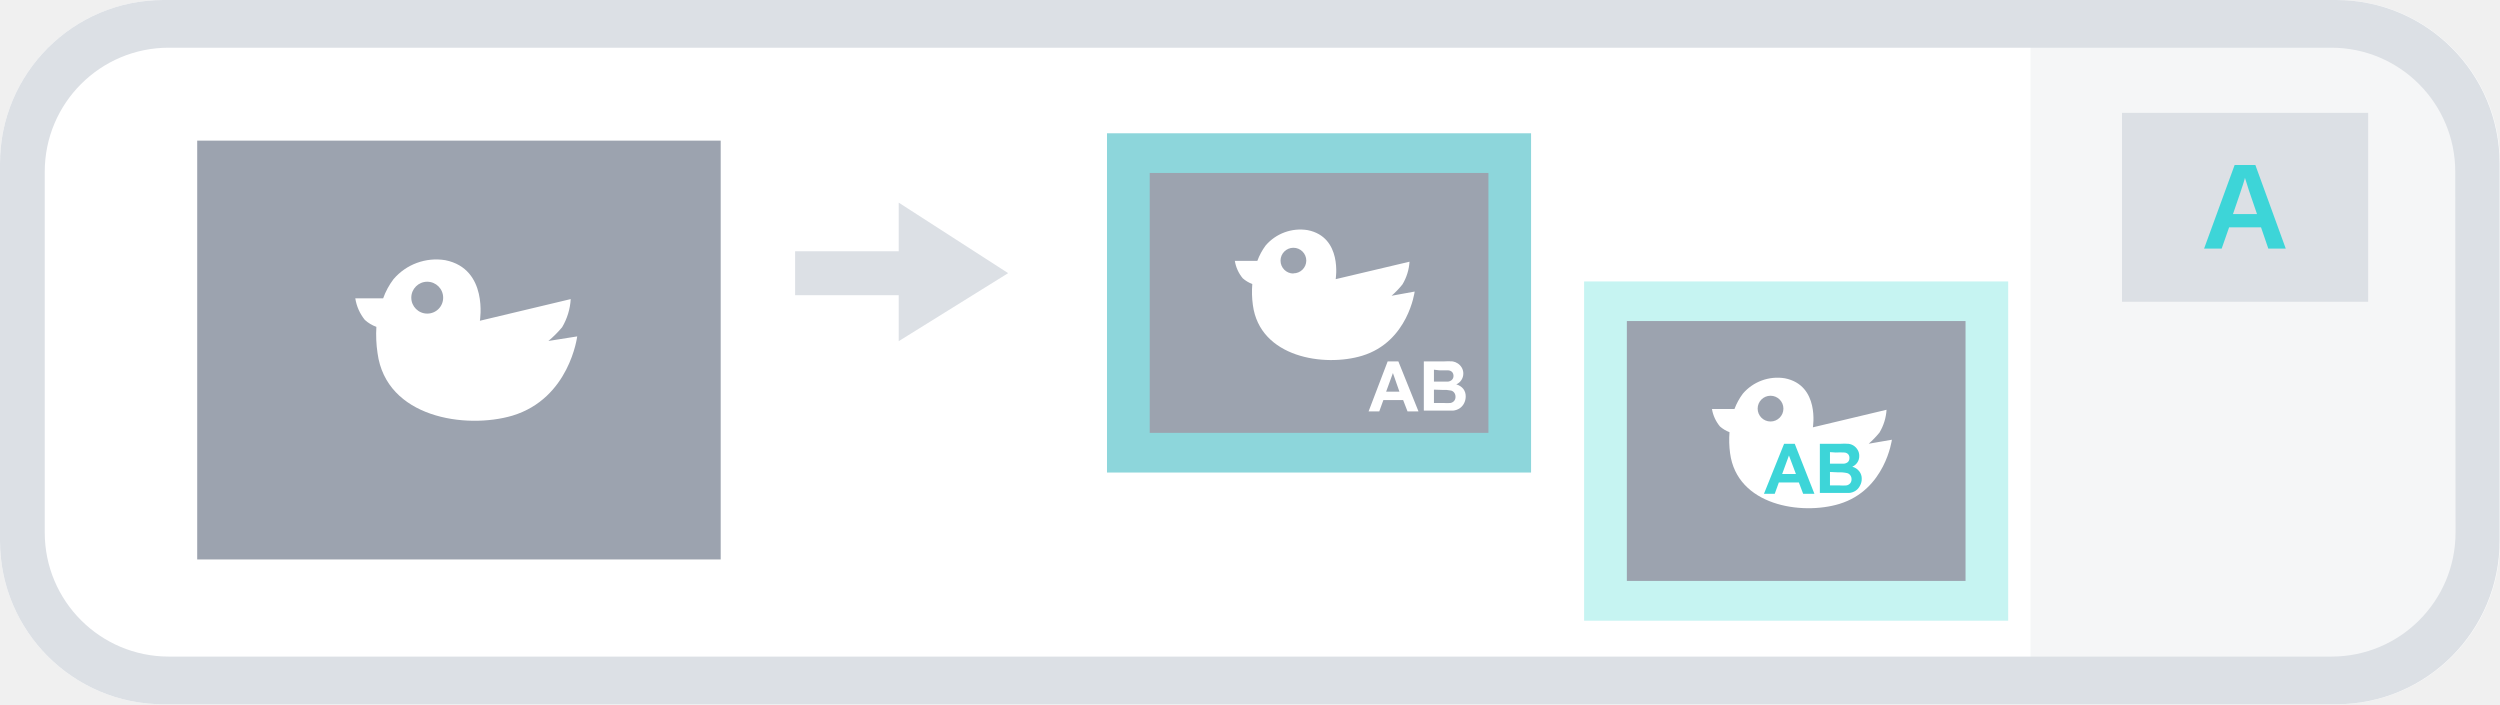
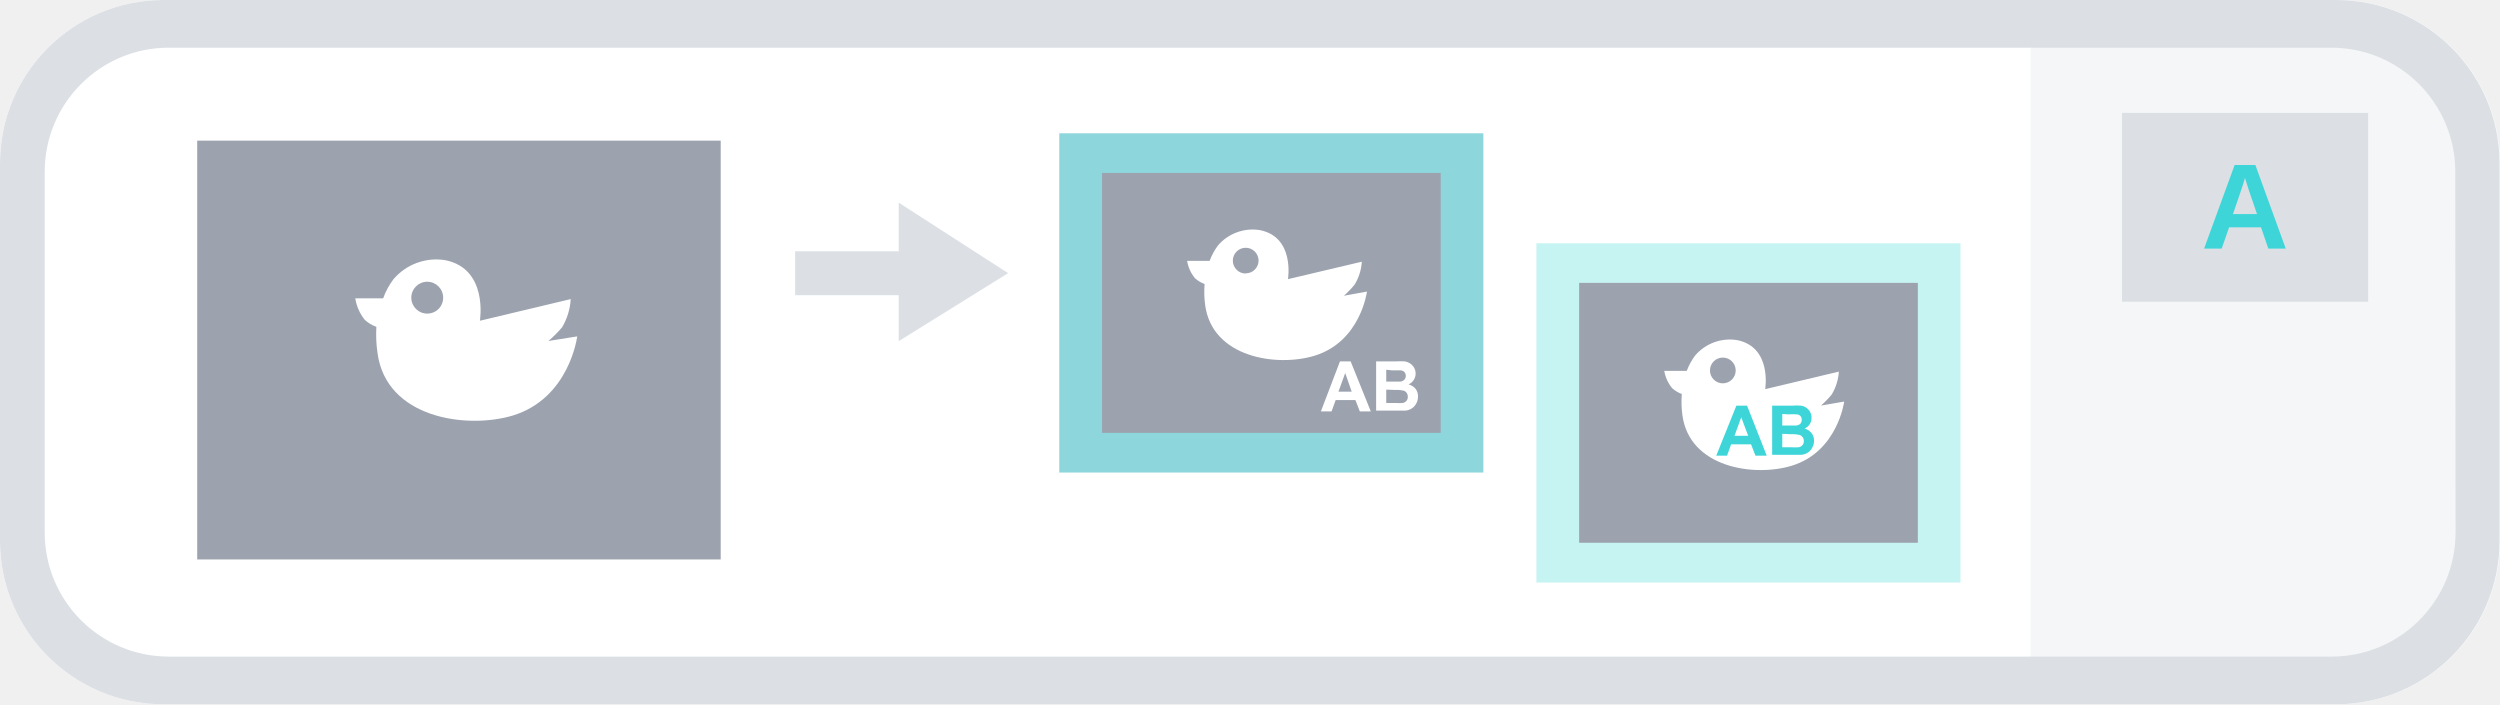
<svg xmlns="http://www.w3.org/2000/svg" viewBox="0 0 262.04 73.82">
  <defs>
    <style>.cls-1{fill:#fff;}.cls-2{fill:#f5f6f7;}.cls-3{fill:#dce0e5;}.cls-4{fill:#8dd6db;}.cls-5{fill:#9ca3af;}.cls-6{fill:#c6f4f2;}.cls-7{font-size:12.75px;font-family:Arial-BoldMT, Arial;font-weight:700;}.cls-7,.cls-8{fill:#3dd5d8;}</style>
  </defs>
  <g id="レイヤー_2" data-name="レイヤー 2">
    <g id="レイヤー_2-2" data-name="レイヤー 2">
      <rect class="cls-1" width="262.04" height="73.82" rx="17.14" />
      <path class="cls-2" d="M246.52,71.61H212.83V2.44h33.69c7.1,0,12.86,6.32,12.86,14.11v41C259.38,65.29,253.62,71.61,246.52,71.61Z" />
      <path class="cls-3" d="M244.9,0H17.14A17.14,17.14,0,0,0,0,17.14V56.68A17.14,17.14,0,0,0,17.14,73.82H244.9A17.14,17.14,0,0,0,262,56.68V17.14A17.14,17.14,0,0,0,244.9,0Zm12.48,55.82a13,13,0,0,1-13,13H17.69a13,13,0,0,1-13-13V18a13,13,0,0,1,13-13H244.35a13,13,0,0,1,13,13Z" />
    </g>
    <g id="レイヤー_1-2" data-name="レイヤー 1">
      <rect class="cls-3" x="222.42" y="11.83" width="25.8" height="19.8" />
-       <rect class="cls-4" x="116.03" y="13.97" width="44.45" height="35.56" />
-       <rect class="cls-5" x="120.51" y="18.13" width="35.5" height="27.24" />
-       <path class="cls-1" d="M145.86,31A9.2,9.2,0,0,0,147,29.81a5.23,5.23,0,0,0,.74-2.38L140,29.26s.74-4.41-2.94-5.14a4.79,4.79,0,0,0-4.4,1.61,6.48,6.48,0,0,0-.87,1.61h-2.36a3.79,3.79,0,0,0,.83,1.83,3.24,3.24,0,0,0,1,.6,10.32,10.32,0,0,0,.06,2.2c.73,5.51,7.5,6.52,11.45,5.32,4.84-1.47,5.51-6.73,5.51-6.73Zm-10.29-2.33a1.35,1.35,0,1,1,1.35-1.35A1.34,1.34,0,0,1,135.57,28.65Z" />
-       <rect class="cls-6" x="166.04" y="29.5" width="44.45" height="35.56" />
-       <rect class="cls-5" x="170.52" y="33.65" width="35.5" height="27.24" />
-       <path class="cls-1" d="M195.87,46.51A10,10,0,0,0,197,45.34a5.26,5.26,0,0,0,.74-2.39l-7.72,1.84s.74-4.41-2.94-5.14a4.78,4.78,0,0,0-4.4,1.61,6.5,6.5,0,0,0-.88,1.61h-2.36a3.85,3.85,0,0,0,.84,1.83,3.24,3.24,0,0,0,1,.6,10.32,10.32,0,0,0,.06,2.2c.73,5.51,7.5,6.52,11.45,5.32,4.83-1.47,5.51-6.73,5.51-6.73Zm-10.29-2.33a1.35,1.35,0,1,1,1.35-1.35A1.35,1.35,0,0,1,185.58,44.18Z" />
+       <rect class="cls-4" x="111.03" y="13.97" width="44.45" height="35.56" />
+       <rect class="cls-5" x="115.51" y="18.13" width="35.5" height="27.24" />
+       <path class="cls-1" d="M140.86,31A9.2,9.2,0,0,0,142,29.81a5.23,5.23,0,0,0,.74-2.38L135,29.26s.74-4.41-2.94-5.14a4.79,4.79,0,0,0-4.4,1.61,6.48,6.48,0,0,0-.87,1.61h-2.36a3.79,3.79,0,0,0,.83,1.83,3.24,3.24,0,0,0,1,.6,10.32,10.32,0,0,0,.06,2.2c.73,5.51,7.5,6.52,11.45,5.32,4.84-1.47,5.51-6.73,5.51-6.73Zm-10.29-2.33a1.35,1.35,0,1,1,1.35-1.35A1.34,1.34,0,0,1,130.57,28.65Z" />
+       <rect class="cls-6" x="161.04" y="25.5" width="44.45" height="35.56" />
+       <rect class="cls-5" x="165.52" y="29.65" width="35.5" height="27.24" />
+       <path class="cls-1" d="M190.87,42.51A10,10,0,0,0,192,41.34a5.26,5.26,0,0,0,.74-2.39l-7.72,1.84s.74-4.41-2.94-5.14a4.78,4.78,0,0,0-4.4,1.61,6.5,6.5,0,0,0-.88,1.61h-2.36a3.85,3.85,0,0,0,.84,1.83,3.24,3.24,0,0,0,1,.6,10.32,10.32,0,0,0,.06,2.2c.73,5.51,7.5,6.52,11.45,5.32,4.83-1.47,5.51-6.73,5.51-6.73Zm-10.29-2.33a1.35,1.35,0,1,1,1.35-1.35A1.35,1.35,0,0,1,180.58,40.18Z" />
      <text class="cls-7" transform="translate(230.71 26.06)">A</text>
      <polygon class="cls-3" points="83.34 26.34 83.34 30.94 94.2 30.94 94.2 35.76 105.67 28.63 94.2 21.24 94.2 26.34 83.34 26.34" />
      <rect class="cls-5" x="20.67" y="14.74" width="54.87" height="43.9" />
      <path class="cls-1" d="M57.48,35.74a11.76,11.76,0,0,0,1.44-1.44,6.53,6.53,0,0,0,.9-2.95L50.3,33.62s.91-5.44-3.63-6.35a5.89,5.89,0,0,0-5.43,2,7.49,7.49,0,0,0-1.08,2H37.24a4.75,4.75,0,0,0,1,2.26,3.59,3.59,0,0,0,1.21.73A13.28,13.28,0,0,0,39.57,37c.9,6.8,9.26,8,14.13,6.57,6-1.81,6.8-8.31,6.8-8.31Zm-12.7-2.87a1.67,1.67,0,1,1,1.67-1.67A1.66,1.66,0,0,1,44.78,32.87Z" />
-       <path class="cls-1" d="M148.68,43.12h-1.15l-.46-1.19H145l-.43,1.19h-1.12l2-5.24h1.12Zm-2-2.07L146,39.1l-.71,1.95Z" />
-       <path class="cls-1" d="M149.24,37.88h2.1a6.93,6.93,0,0,1,.93,0,1.43,1.43,0,0,1,.54.22,1.34,1.34,0,0,1,.41.44,1.23,1.23,0,0,1,.16.61,1.24,1.24,0,0,1-.74,1.14,1.42,1.42,0,0,1,.74.47,1.28,1.28,0,0,1,.25.79,1.59,1.59,0,0,1-.16.7,1.42,1.42,0,0,1-.46.54,1.54,1.54,0,0,1-.71.25c-.17,0-.6,0-1.27,0h-1.79Zm1.06.87V40h1.46a.72.72,0,0,0,.43-.19.57.57,0,0,0,.16-.41.61.61,0,0,0-.14-.4.6.6,0,0,0-.4-.18c-.1,0-.4,0-.9,0Zm0,2.09v1.4h1a5.3,5.3,0,0,0,.73,0,.68.68,0,0,0,.38-.21.64.64,0,0,0,.15-.45.68.68,0,0,0-.12-.4.6.6,0,0,0-.33-.24,3.58,3.58,0,0,0-.93-.07Z" />
-       <path class="cls-8" d="M190.18,51.76H189l-.45-1.19h-2.1l-.43,1.19h-1.13L187,46.52h1.12Zm-1.94-2.08-.73-1.94-.71,1.94Z" />
-       <path class="cls-8" d="M190.75,46.52h2.1a5.36,5.36,0,0,1,.92,0,1.26,1.26,0,0,1,.55.21,1.31,1.31,0,0,1,.4.44,1.17,1.17,0,0,1,.16.62,1.21,1.21,0,0,1-.19.67,1.26,1.26,0,0,1-.54.46,1.36,1.36,0,0,1,.73.48,1.21,1.21,0,0,1,.26.79,1.41,1.41,0,0,1-.17.69,1.34,1.34,0,0,1-.45.54,1.44,1.44,0,0,1-.71.25c-.18,0-.6,0-1.28,0h-1.78Zm1.06.87V48.6h.69c.41,0,.67,0,.77,0a.74.74,0,0,0,.43-.18.58.58,0,0,0,.15-.41.57.57,0,0,0-.13-.4.6.6,0,0,0-.4-.18,8.44,8.44,0,0,0-.9,0Zm0,2.08v1.41h1a4.48,4.48,0,0,0,.72,0,.68.68,0,0,0,.39-.21.63.63,0,0,0,.15-.44.65.65,0,0,0-.12-.4.6.6,0,0,0-.33-.24,3.52,3.52,0,0,0-.94-.08Z" />
+       <path class="cls-1" d="M143.68,43.12h-1.15l-.46-1.19H140l-.43,1.19h-1.12l2-5.24h1.12Zm-2-2.07L141,39.1l-.71,1.95Z" />
+       <path class="cls-1" d="M144.24,37.88h2.1a6.93,6.93,0,0,1,.93,0,1.43,1.43,0,0,1,.54.22,1.34,1.34,0,0,1,.41.44,1.23,1.23,0,0,1,.16.61,1.24,1.24,0,0,1-.74,1.14,1.42,1.42,0,0,1,.74.47,1.28,1.28,0,0,1,.25.79,1.59,1.59,0,0,1-.16.7,1.42,1.42,0,0,1-.46.54,1.54,1.54,0,0,1-.71.25c-.17,0-.6,0-1.27,0h-1.79Zm1.06.87V40h1.46a.72.72,0,0,0,.43-.19.57.57,0,0,0,.16-.41.61.61,0,0,0-.14-.4.6.6,0,0,0-.4-.18c-.1,0-.4,0-.9,0Zm0,2.09v1.4h1a5.3,5.3,0,0,0,.73,0,.68.68,0,0,0,.38-.21.64.64,0,0,0,.15-.45.68.68,0,0,0-.12-.4.6.6,0,0,0-.33-.24,3.58,3.58,0,0,0-.93-.07Z" />
+       <path class="cls-8" d="M185.18,47.76H184l-.46-1.19h-2.09l-.43,1.19h-1.13L182,42.52h1.12Zm-1.94-2.08-.73-1.94-.71,1.94Z" />
+       <path class="cls-8" d="M185.75,42.52h2.1a5.36,5.36,0,0,1,.92,0,1.26,1.26,0,0,1,.55.21,1.31,1.31,0,0,1,.4.44,1.17,1.17,0,0,1,.16.62,1.21,1.21,0,0,1-.19.67,1.26,1.26,0,0,1-.54.46,1.36,1.36,0,0,1,.73.48,1.21,1.21,0,0,1,.26.79,1.41,1.41,0,0,1-.17.69,1.34,1.34,0,0,1-.45.54,1.44,1.44,0,0,1-.71.25c-.18,0-.6,0-1.28,0h-1.78Zm1.06.87V44.6h.69c.41,0,.67,0,.77,0a.74.74,0,0,0,.43-.18.58.58,0,0,0,.15-.41.57.57,0,0,0-.13-.4.6.6,0,0,0-.4-.18,8.44,8.44,0,0,0-.9,0Zm0,2.08v1.41h1a4.48,4.48,0,0,0,.72,0,.68.68,0,0,0,.39-.21.63.63,0,0,0,.15-.44.65.65,0,0,0-.12-.4.6.6,0,0,0-.33-.24,3.52,3.52,0,0,0-.94-.08Z" />
    </g>
  </g>
</svg>
